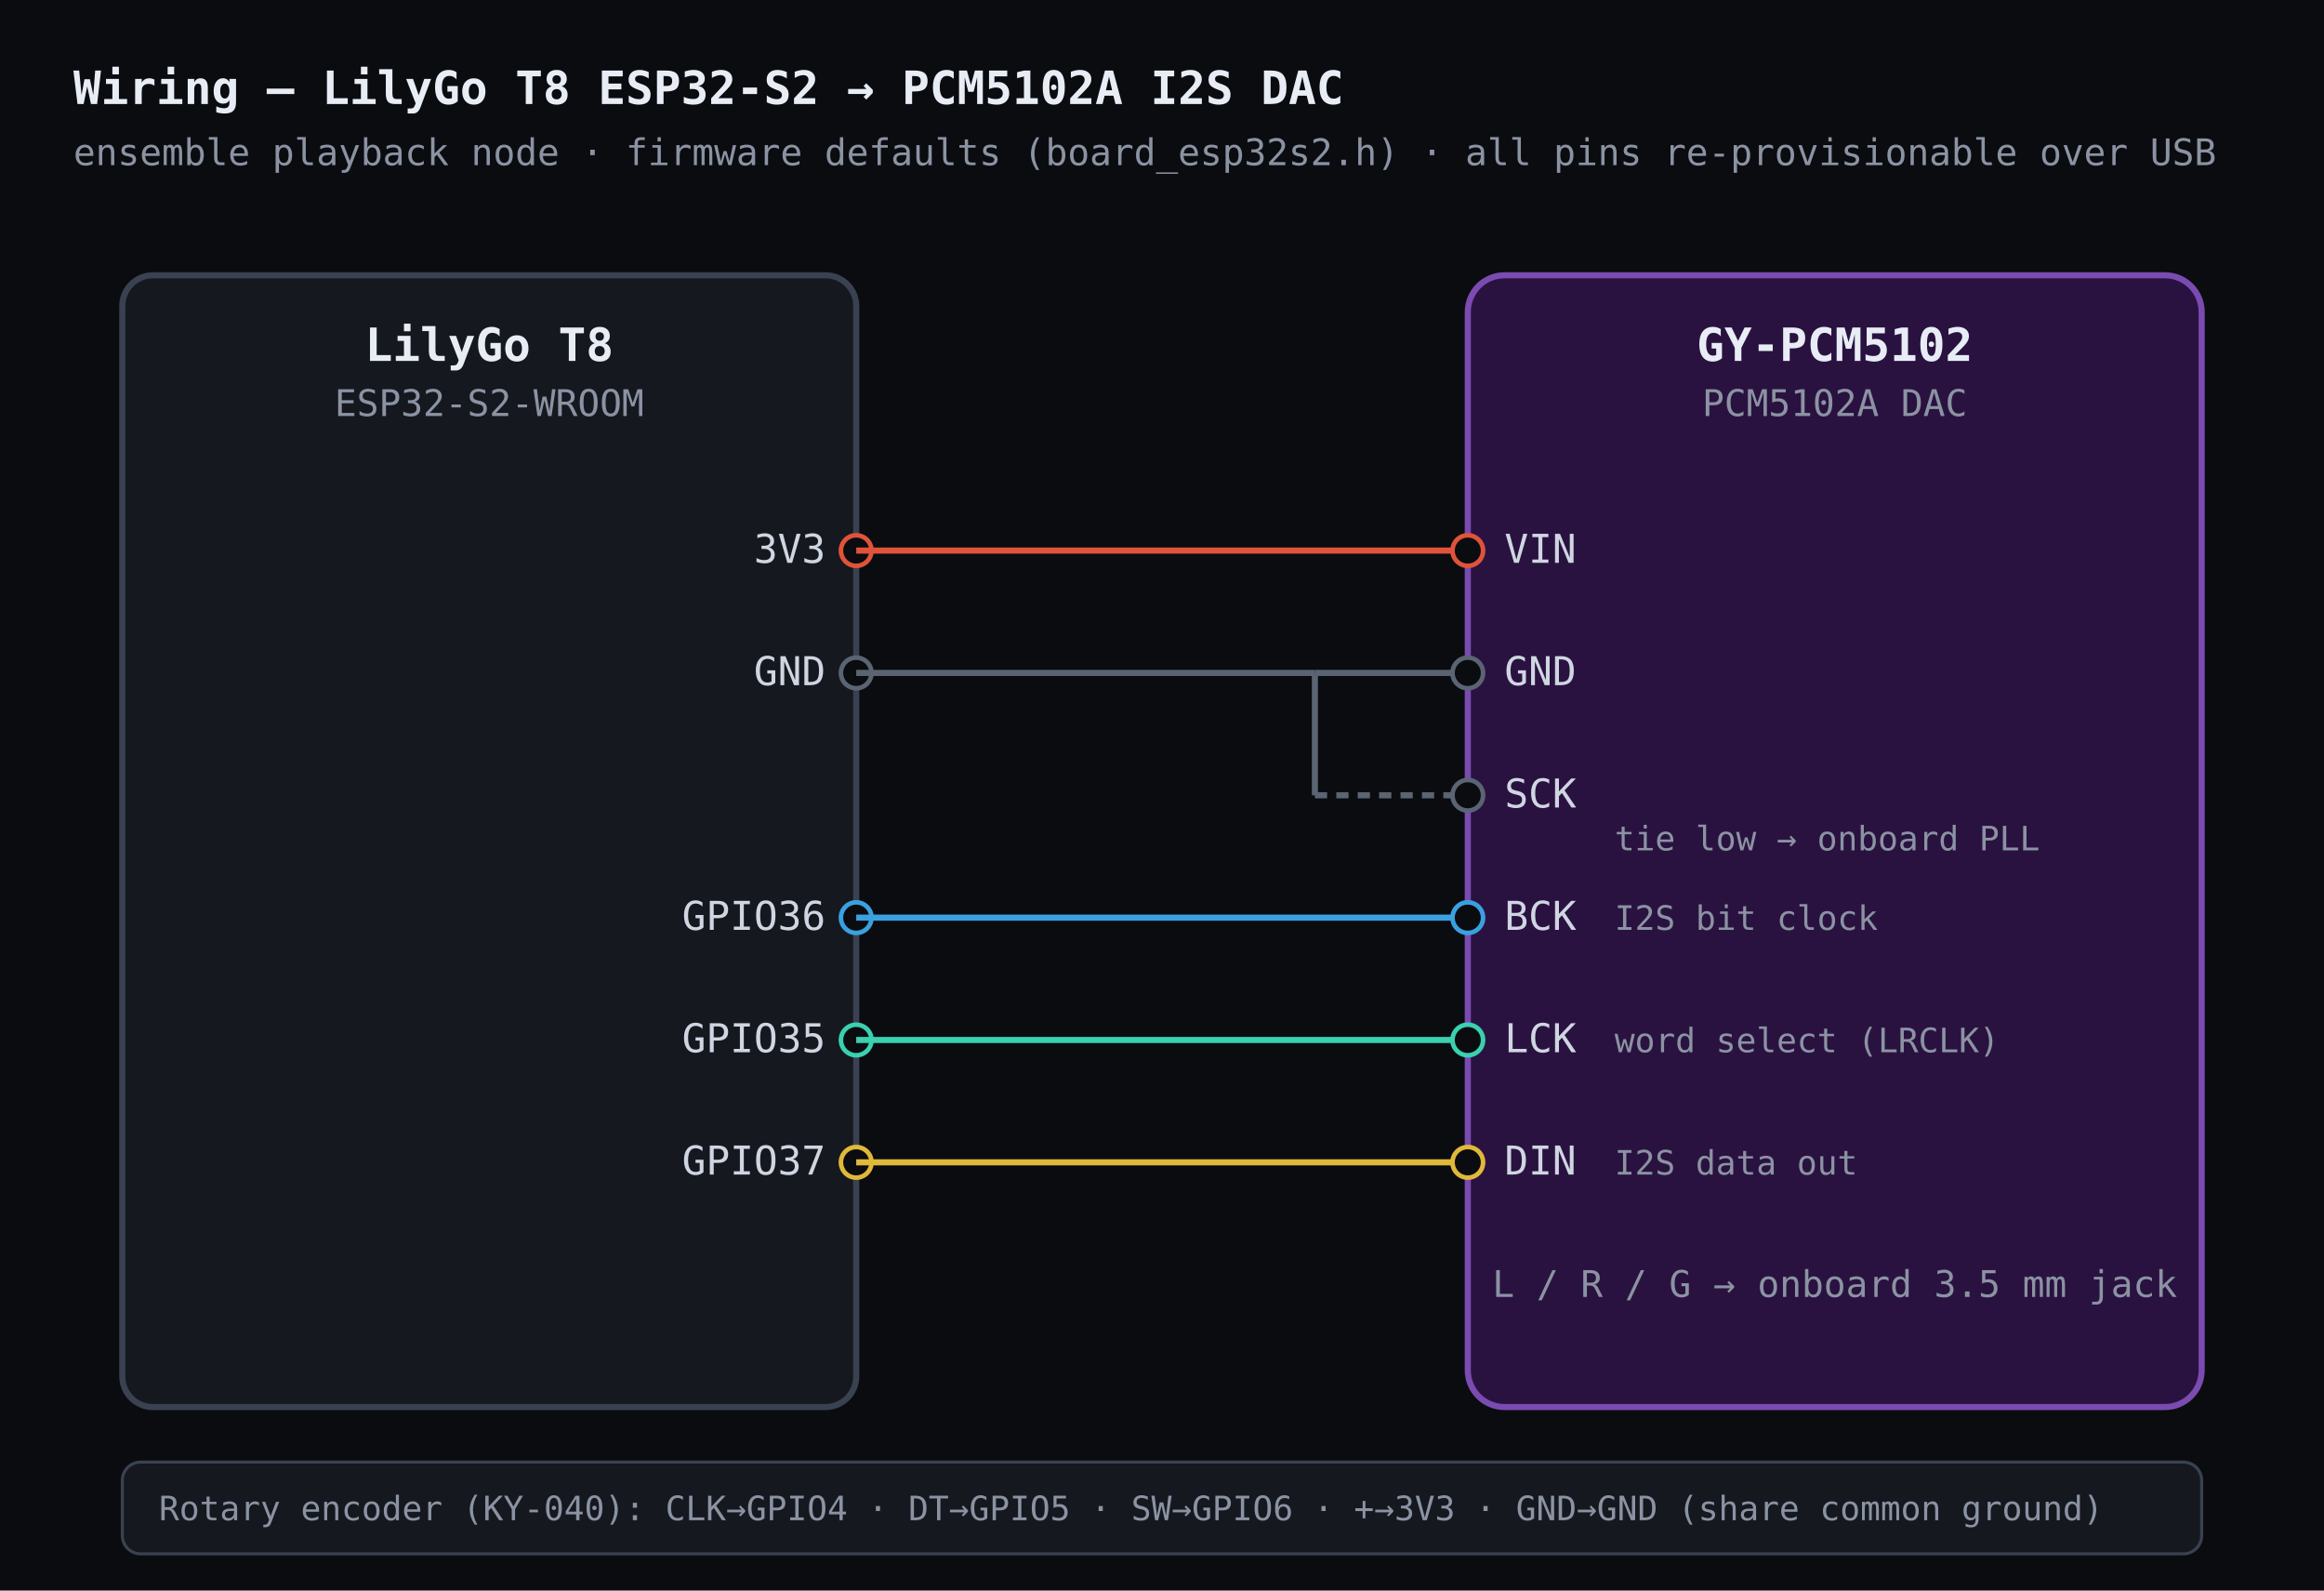
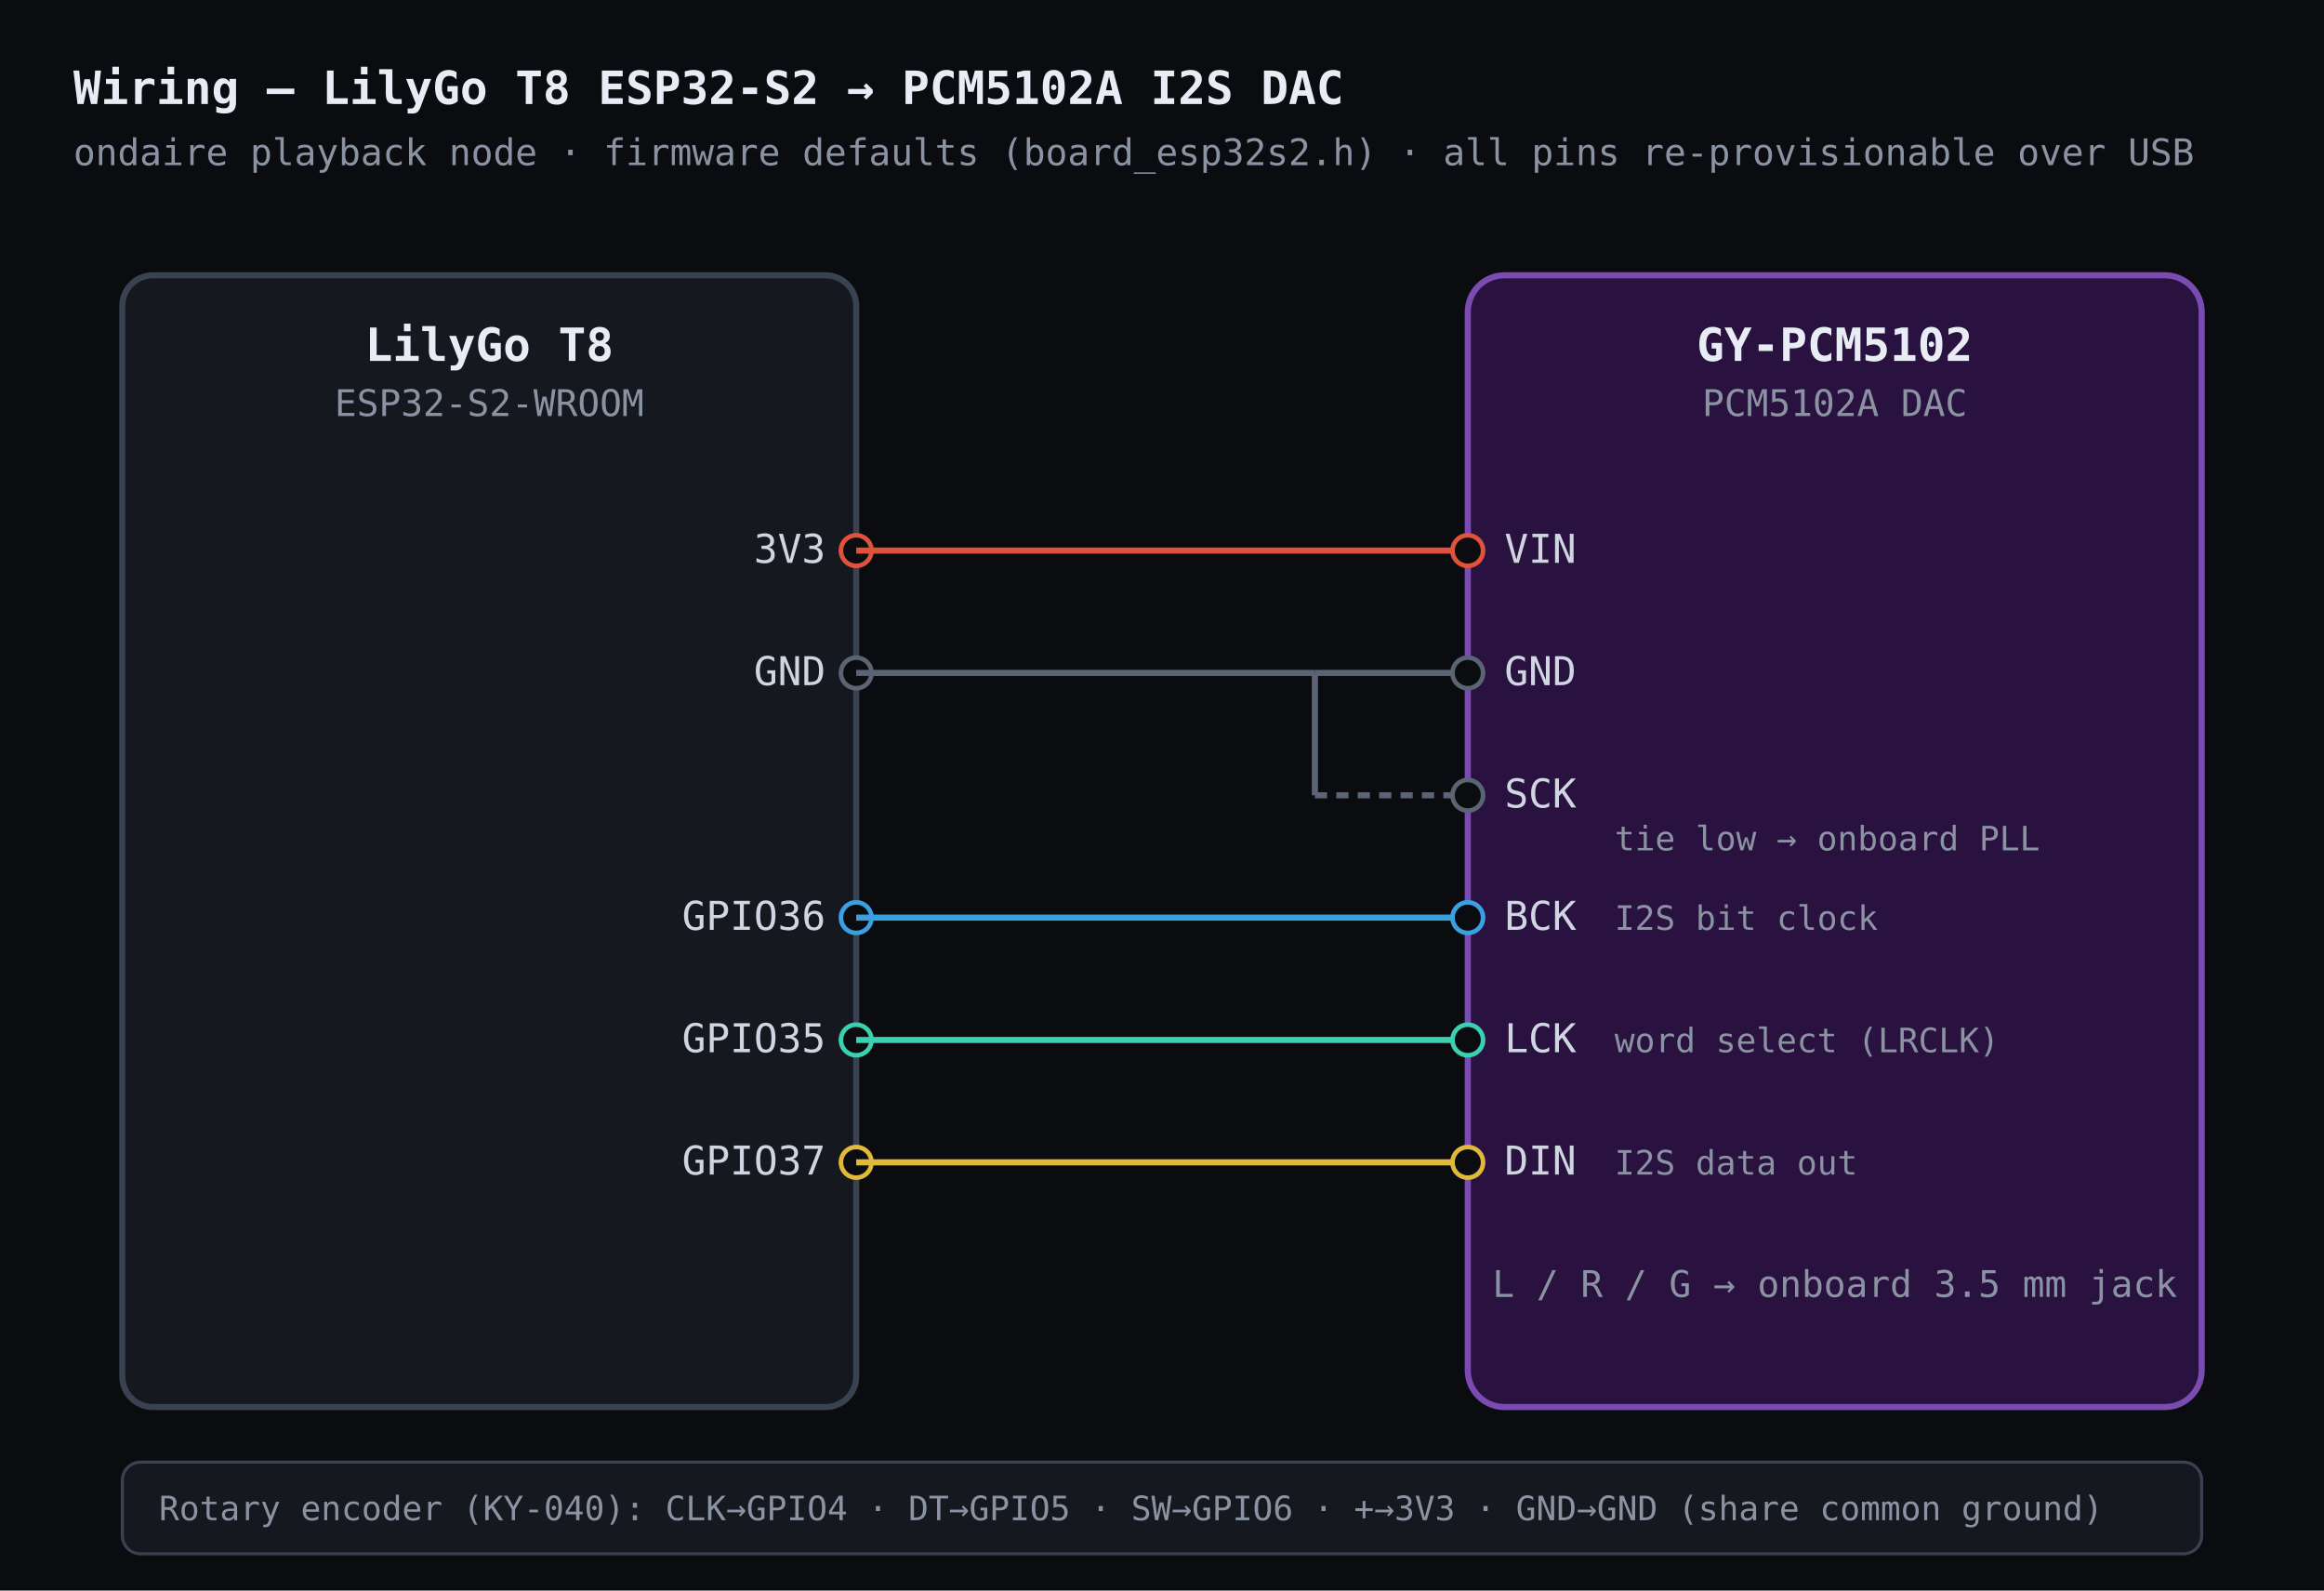
<svg xmlns="http://www.w3.org/2000/svg" width="760" height="520" viewBox="0 0 760 520" font-family="ui-monospace, Menlo, Consolas, monospace">
  <defs>
    <style>
      .board{fill:#15181f;stroke:#3a4150;stroke-width:2;rx:10}
      .lbl{fill:#cfd6e2;font-size:13px}
      .cap{fill:#8b93a3;font-size:12px}
      .title{fill:#e8edf5;font-size:15px;font-weight:700}
      .pin{stroke-width:2}
      .pad{fill:#0a0c10;stroke-width:1.5}
      .note{fill:#8b93a3;font-size:11px}
    </style>
    <marker id="dot" markerWidth="8" markerHeight="8" refX="4" refY="4">
      <circle cx="4" cy="4" r="3" fill="#cfd6e2" />
    </marker>
  </defs>
  <rect x="0" y="0" width="760" height="520" fill="#0a0c10" />
  <text x="24" y="34" class="title">Wiring — LilyGo T8 ESP32-S2  →  PCM5102A I2S DAC</text>
-   <text x="24" y="54" class="cap">ensemble playback node · firmware defaults (board_esp32s2.h) · all pins re-provisionable over USB</text>
+   <text x="24" y="54" class="cap">ondaire playback node · firmware defaults (board_esp32s2.h) · all pins re-provisionable over USB</text>
  <rect x="40" y="90" width="240" height="370" rx="12" class="board" />
  <text x="160" y="118" text-anchor="middle" class="title" font-size="14">LilyGo T8</text>
  <text x="160" y="136" text-anchor="middle" class="cap">ESP32-S2-WROOM</text>
  <rect x="480" y="90" width="240" height="370" rx="12" fill="#2a1240" stroke="#7a4bb0" stroke-width="2" />
  <text x="600" y="118" text-anchor="middle" class="title" font-size="14">GY-PCM5102</text>
  <text x="600" y="136" text-anchor="middle" class="cap">PCM5102A DAC</text>
  <g>
    <circle cx="280" cy="180" r="5" class="pad" stroke="#e0533a" />
    <text x="270" y="184" text-anchor="end" class="lbl">3V3</text>
    <line x1="280" y1="180" x2="480" y2="180" stroke="#e0533a" class="pin" />
    <circle cx="480" cy="180" r="5" class="pad" stroke="#e0533a" />
    <text x="492" y="184" class="lbl">VIN</text>
  </g>
  <g>
    <circle cx="280" cy="220" r="5" class="pad" stroke="#5b6472" />
    <text x="270" y="224" text-anchor="end" class="lbl">GND</text>
    <line x1="280" y1="220" x2="430" y2="220" stroke="#5b6472" class="pin" />
    <line x1="430" y1="220" x2="430" y2="260" stroke="#5b6472" class="pin" />
    <line x1="430" y1="220" x2="480" y2="220" stroke="#5b6472" class="pin" />
    <circle cx="480" cy="220" r="5" class="pad" stroke="#5b6472" />
    <text x="492" y="224" class="lbl">GND</text>
    <line x1="430" y1="260" x2="480" y2="260" stroke="#5b6472" class="pin" stroke-dasharray="4 3" />
    <circle cx="480" cy="260" r="5" class="pad" stroke="#5b6472" />
    <text x="492" y="264" class="lbl">SCK</text>
    <text x="528" y="278" class="note">tie low → onboard PLL</text>
  </g>
  <g>
    <circle cx="280" cy="300" r="5" class="pad" stroke="#3aa0e0" />
    <text x="270" y="304" text-anchor="end" class="lbl">GPIO36</text>
    <line x1="280" y1="300" x2="480" y2="300" stroke="#3aa0e0" class="pin" />
    <circle cx="480" cy="300" r="5" class="pad" stroke="#3aa0e0" />
    <text x="492" y="304" class="lbl">BCK</text>
    <text x="528" y="304" class="note">I2S bit clock</text>
  </g>
  <g>
    <circle cx="280" cy="340" r="5" class="pad" stroke="#3ad0b0" />
    <text x="270" y="344" text-anchor="end" class="lbl">GPIO35</text>
    <line x1="280" y1="340" x2="480" y2="340" stroke="#3ad0b0" class="pin" />
    <circle cx="480" cy="340" r="5" class="pad" stroke="#3ad0b0" />
    <text x="492" y="344" class="lbl">LCK</text>
    <text x="528" y="344" class="note">word select (LRCLK)</text>
  </g>
  <g>
    <circle cx="280" cy="380" r="5" class="pad" stroke="#e0b83a" />
    <text x="270" y="384" text-anchor="end" class="lbl">GPIO37</text>
    <line x1="280" y1="380" x2="480" y2="380" stroke="#e0b83a" class="pin" />
    <circle cx="480" cy="380" r="5" class="pad" stroke="#e0b83a" />
    <text x="492" y="384" class="lbl">DIN</text>
    <text x="528" y="384" class="note">I2S data out</text>
  </g>
  <text x="600" y="424" text-anchor="middle" class="cap">L / R / G → onboard 3.5 mm jack</text>
  <rect x="40" y="478" width="680" height="30" rx="6" fill="#15181f" stroke="#3a4150" />
  <text x="52" y="497" class="note">Rotary encoder (KY-040): CLK→GPIO4  ·  DT→GPIO5  ·  SW→GPIO6  ·  +→3V3  ·  GND→GND   (share common ground)</text>
</svg>
